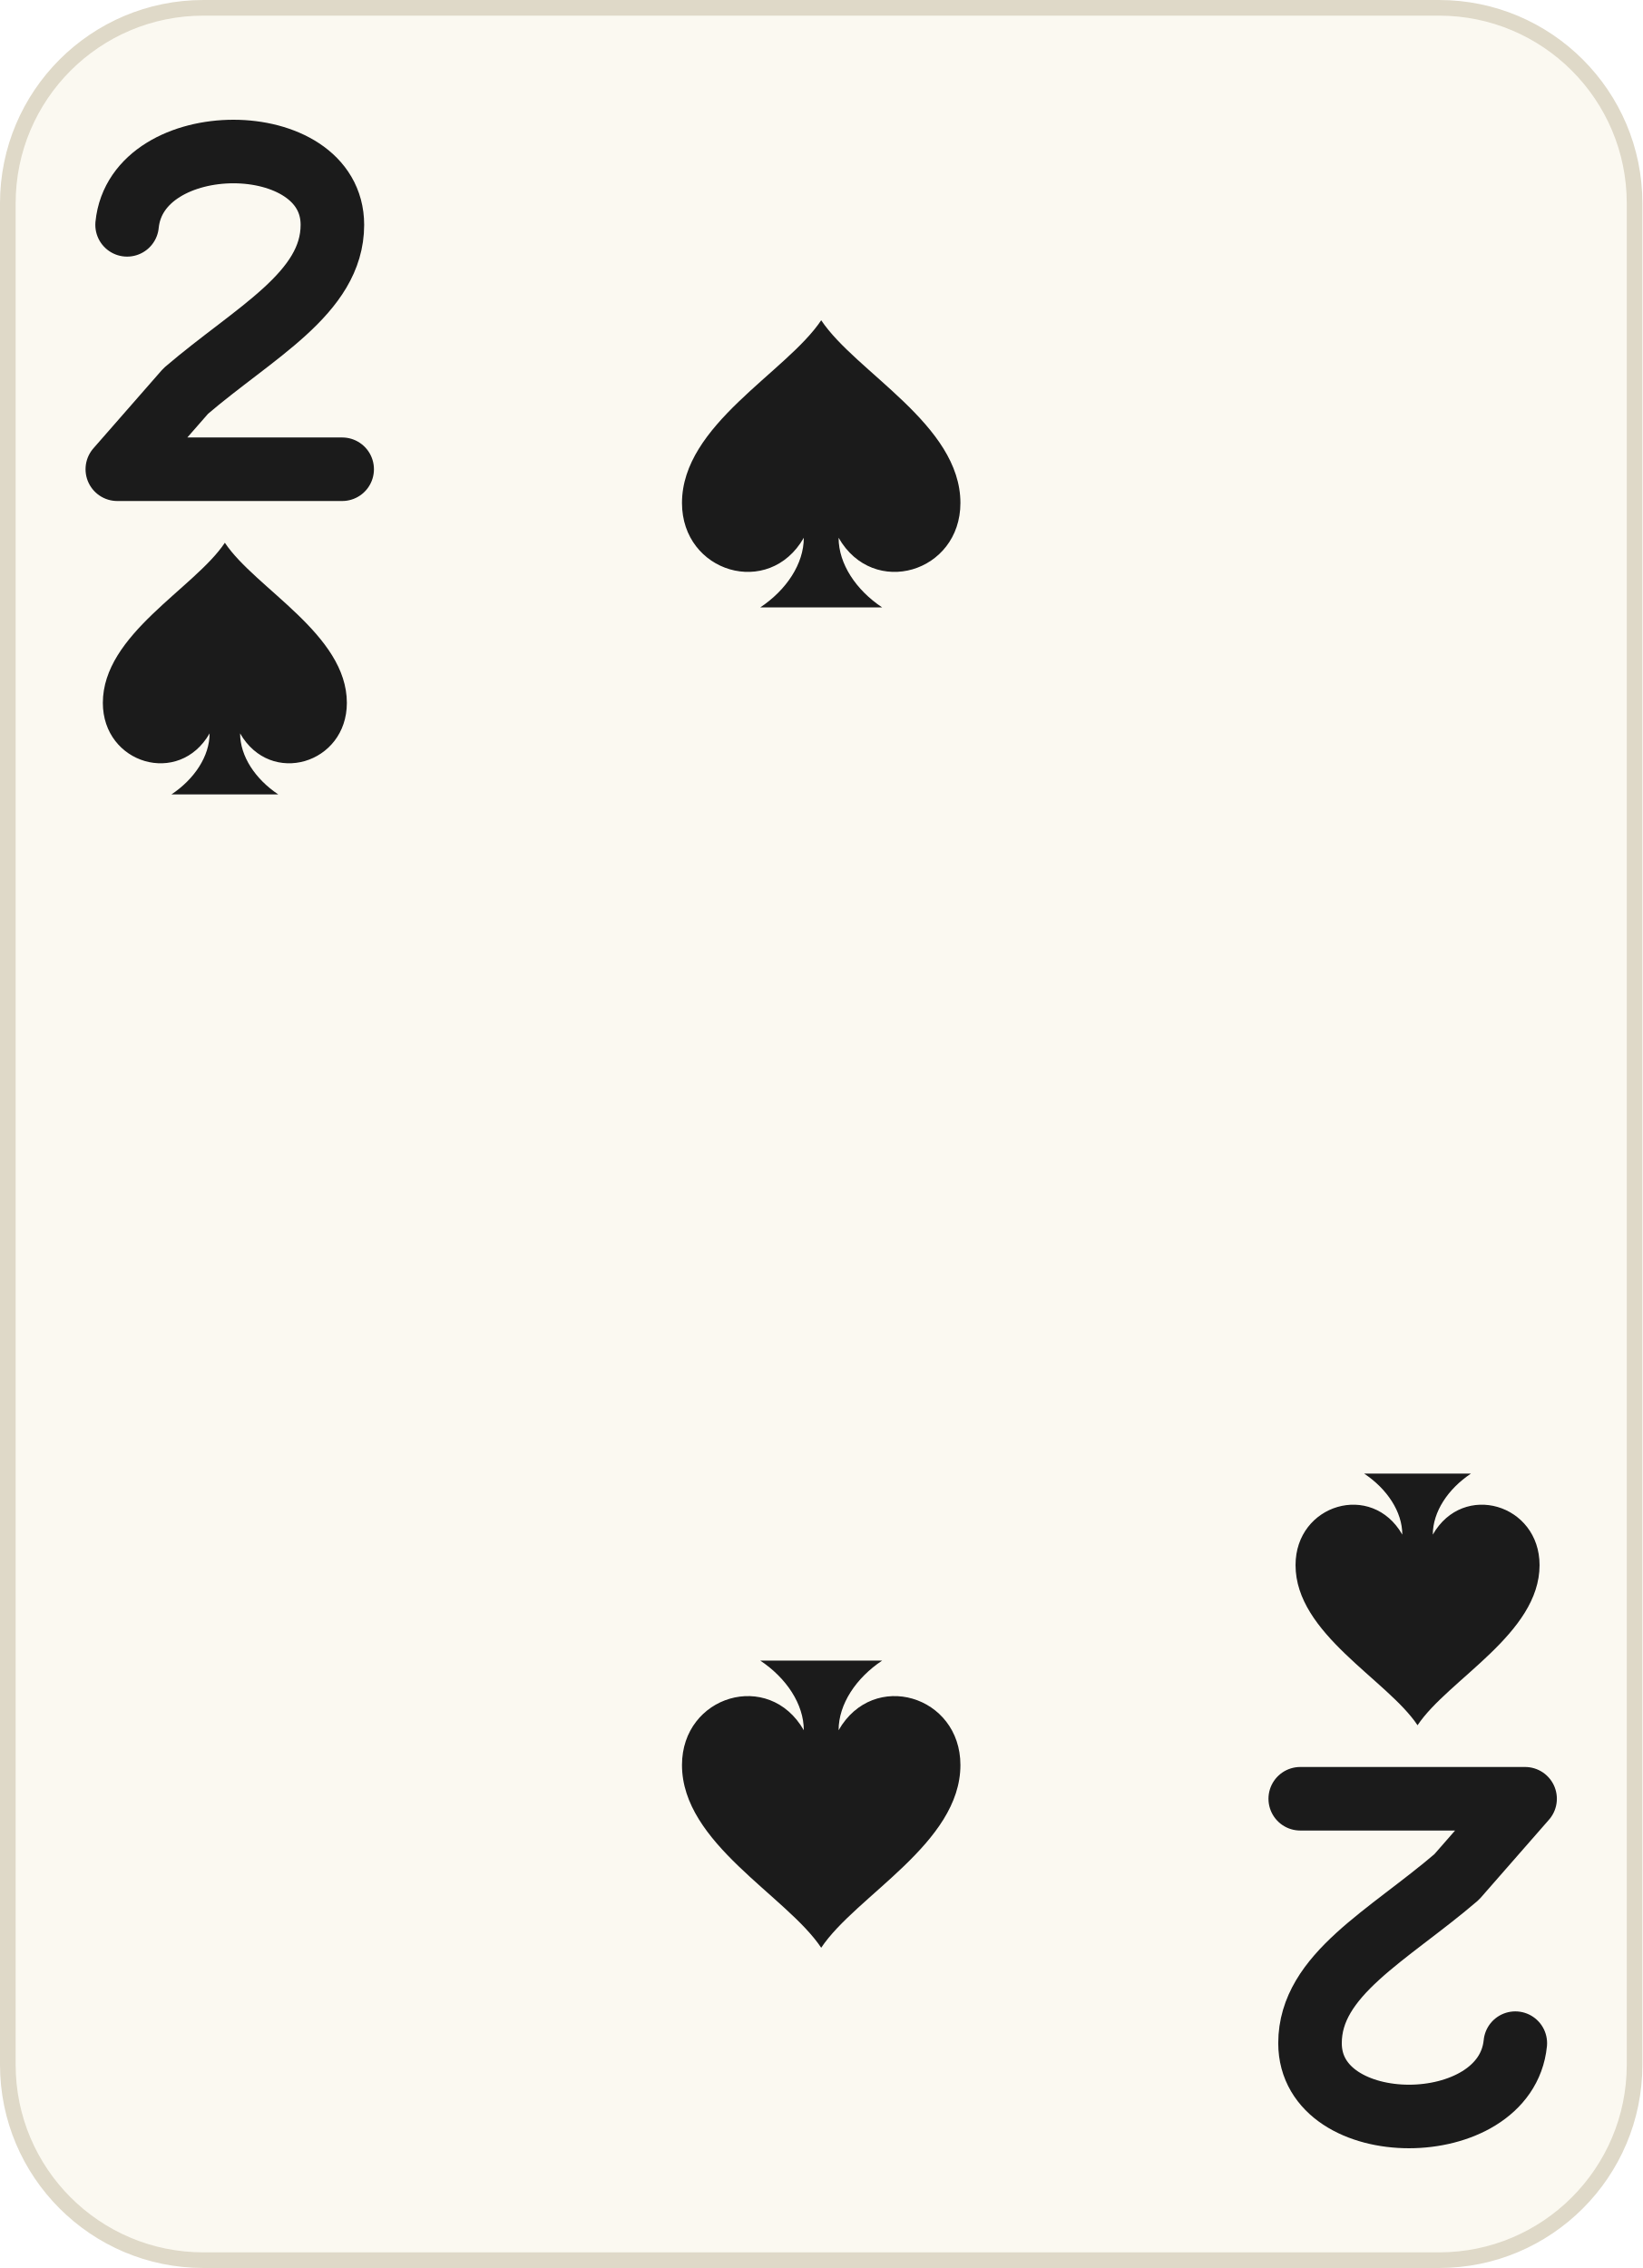
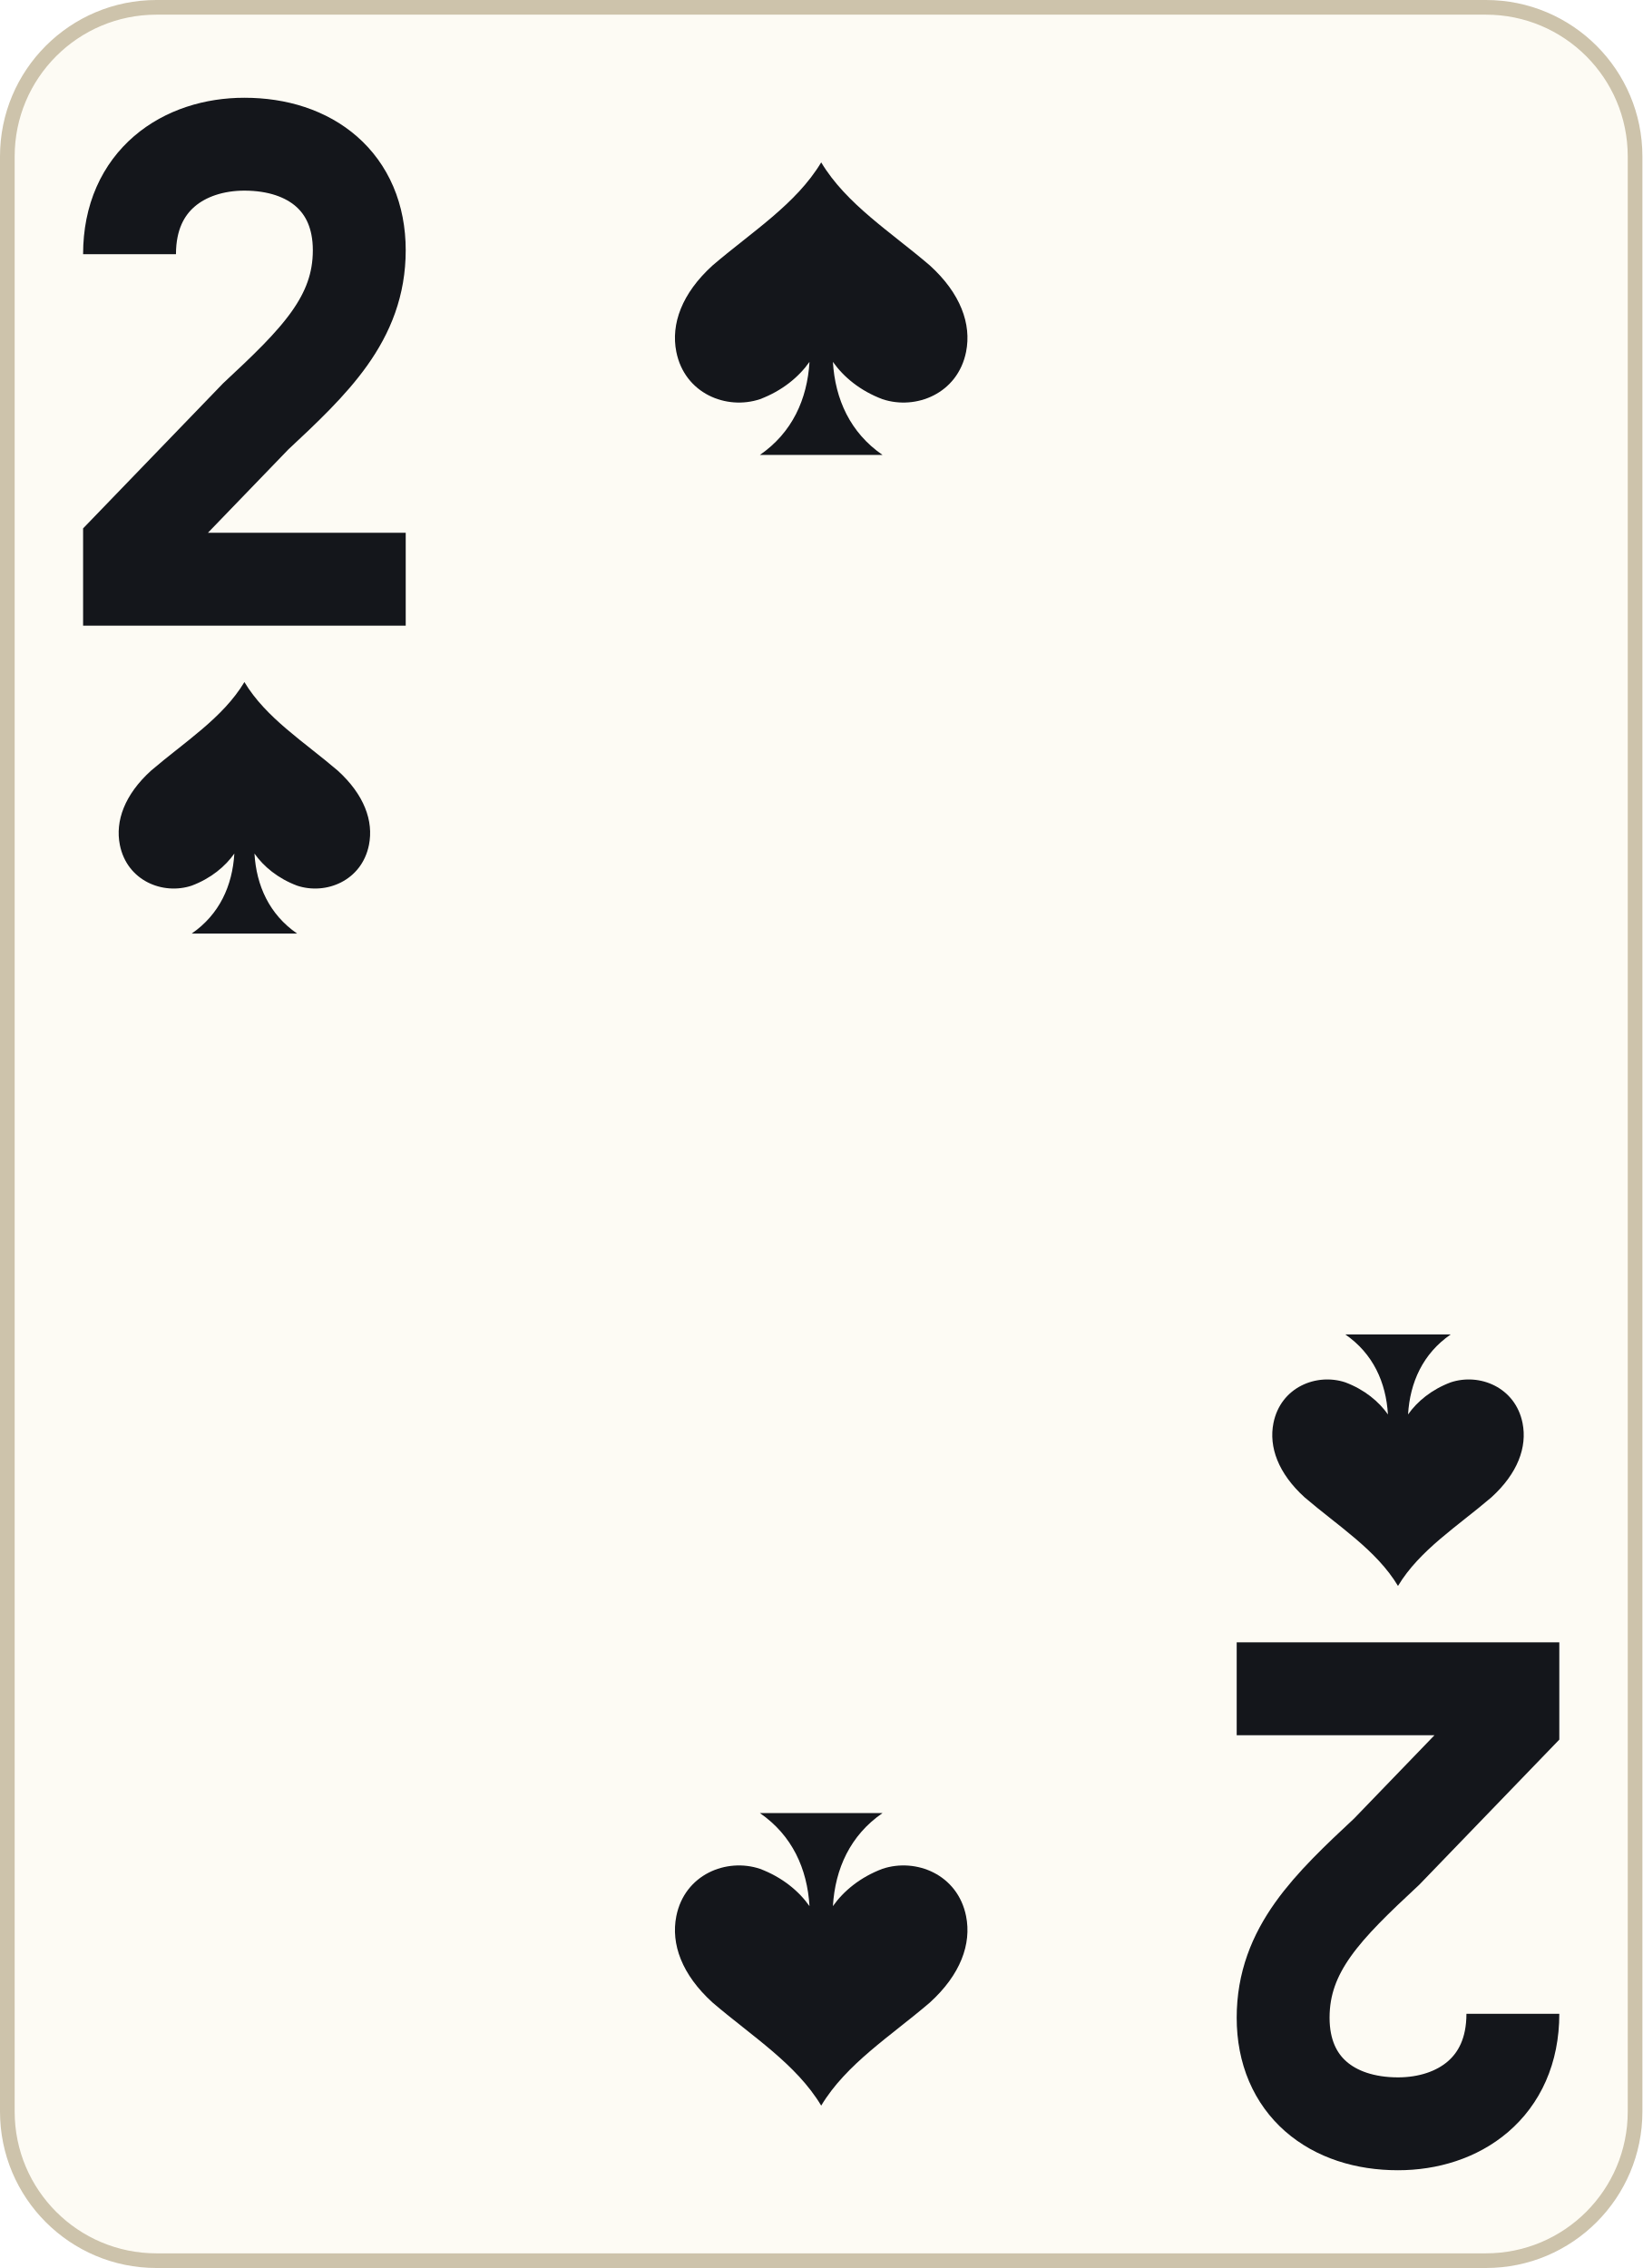
<svg xmlns="http://www.w3.org/2000/svg" width="168" height="232" viewBox="0 0 168 232" preserveAspectRatio="none">
-   <rect x=".8" y=".8" width="166.4" height="230.4" rx="20" fill="#fbf9f1" stroke="#dfd9c8" stroke-width="1.6" />
-   <g color="#1b1b1b" fill="currentColor">
+   <defs>
+     <path id="pip" d="M0-54C9-39 25-29 39-17C50-7 54 4 52 14C49 29 34 35 22 31C14 28 8 23 4.2 17.6C5 31 10.4 43 22 51H-22C-10.4 43-5 31-4.2 17.6C-8 23-14 28-22 31C-34 35-49 29-52 14C-54 4-50-7-39-17C-25-29-9-39 0-54Z" />
+     <clipPath id="rank-box">
+       <rect x="8.5" y="10" width="33" height="54" />
+     </clipPath>
    <g id="index">
-       <path d="M-10 8 C-9-2 11-2 11 8 C11 15 3 19-4 25 L-11 33 H12" transform="translate(23 15)" fill="none" stroke="currentColor" stroke-width="6.5" stroke-linecap="round" stroke-linejoin="round" />
-       <path d="M0-16 C4-10 16-4 16 5 C16 13 6 16 2 9 C2 12 4 15 7 17 H-7 C-4 15-2 12-2 9 C-6 16-16 13-16 5 C-16-4-4-10 0-16Z" transform="translate(23 68) scale(0.78)" />
+       <g clip-path="url(#rank-box)">
+         <path d="M-11.75 16C-11.75 8.4-6.15 4.75 0 4.75C6.75 4.75 11.75 8.6 11.75 15.6C11.75 22.6 7.15 27 1.15 32.6L-19.5 54M-16.5 49.25H16.5" transform="translate(25 10)" fill="none" stroke="currentColor" stroke-width="9.5" stroke-miterlimit="3" />
+       </g>
+       <use href="#pip" transform="translate(25 83) scale(0.245)" />
    </g>
+   </defs>
+   <rect x=".75" y=".75" width="166.5" height="230.5" rx="15.25" fill="#fdfbf4" stroke="#cdc3ab" stroke-width="1.5" />
+   <g color="#14161b" fill="currentColor">
+     <use href="#pip" transform="translate(84 32) scale(0.285)" />
+     <use href="#pip" transform="translate(84 200) rotate(180) scale(0.285)" />
+     <use href="#index" />
    <use href="#index" transform="rotate(180 84 116)" />
-     <g id="pips">
-       <path d="M0-16 C4-10 16-4 16 5 C16 13 6 16 2 9 C2 12 4 15 7 17 H-7 C-4 15-2 12-2 9 C-6 16-16 13-16 5 C-16-4-4-10 0-16Z" transform="translate(84 47) scale(0.89)" />
-       <path d="M0-16 C4-10 16-4 16 5 C16 13 6 16 2 9 C2 12 4 15 7 17 H-7 C-4 15-2 12-2 9 C-6 16-16 13-16 5 C-16-4-4-10 0-16Z" transform="translate(84 185) scale(-0.89)" />
-     </g>
  </g>
</svg>
